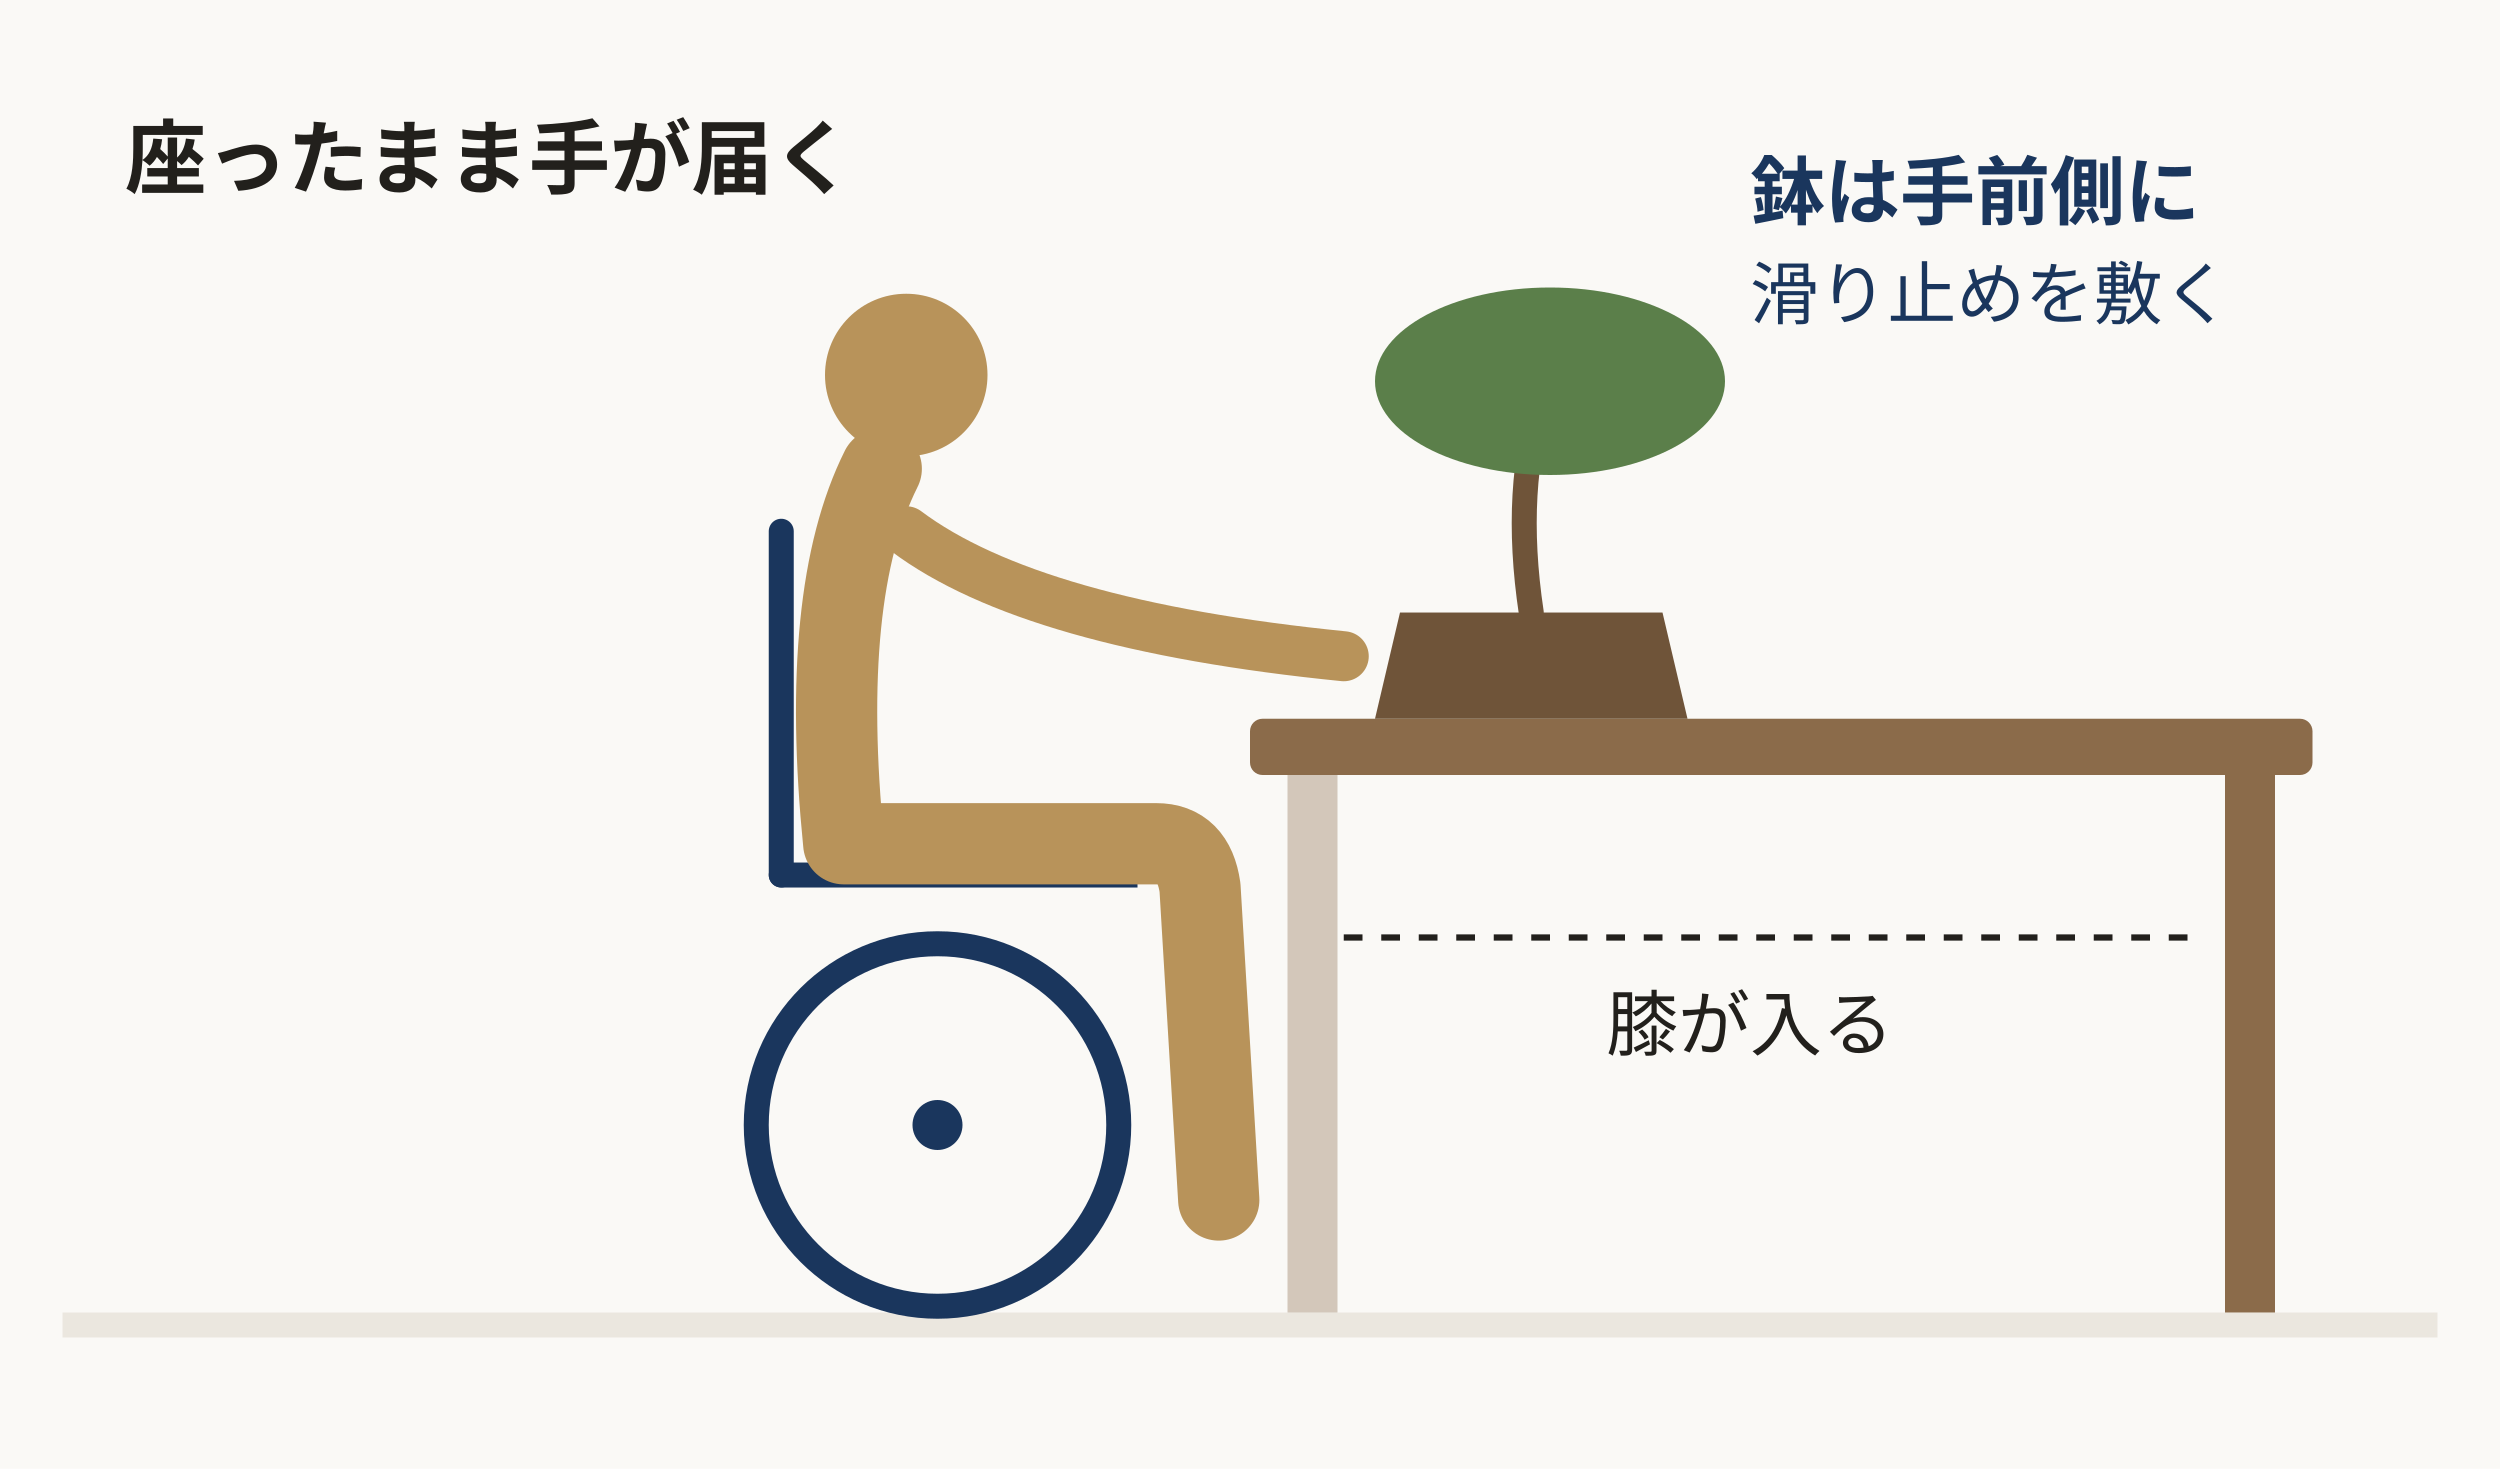
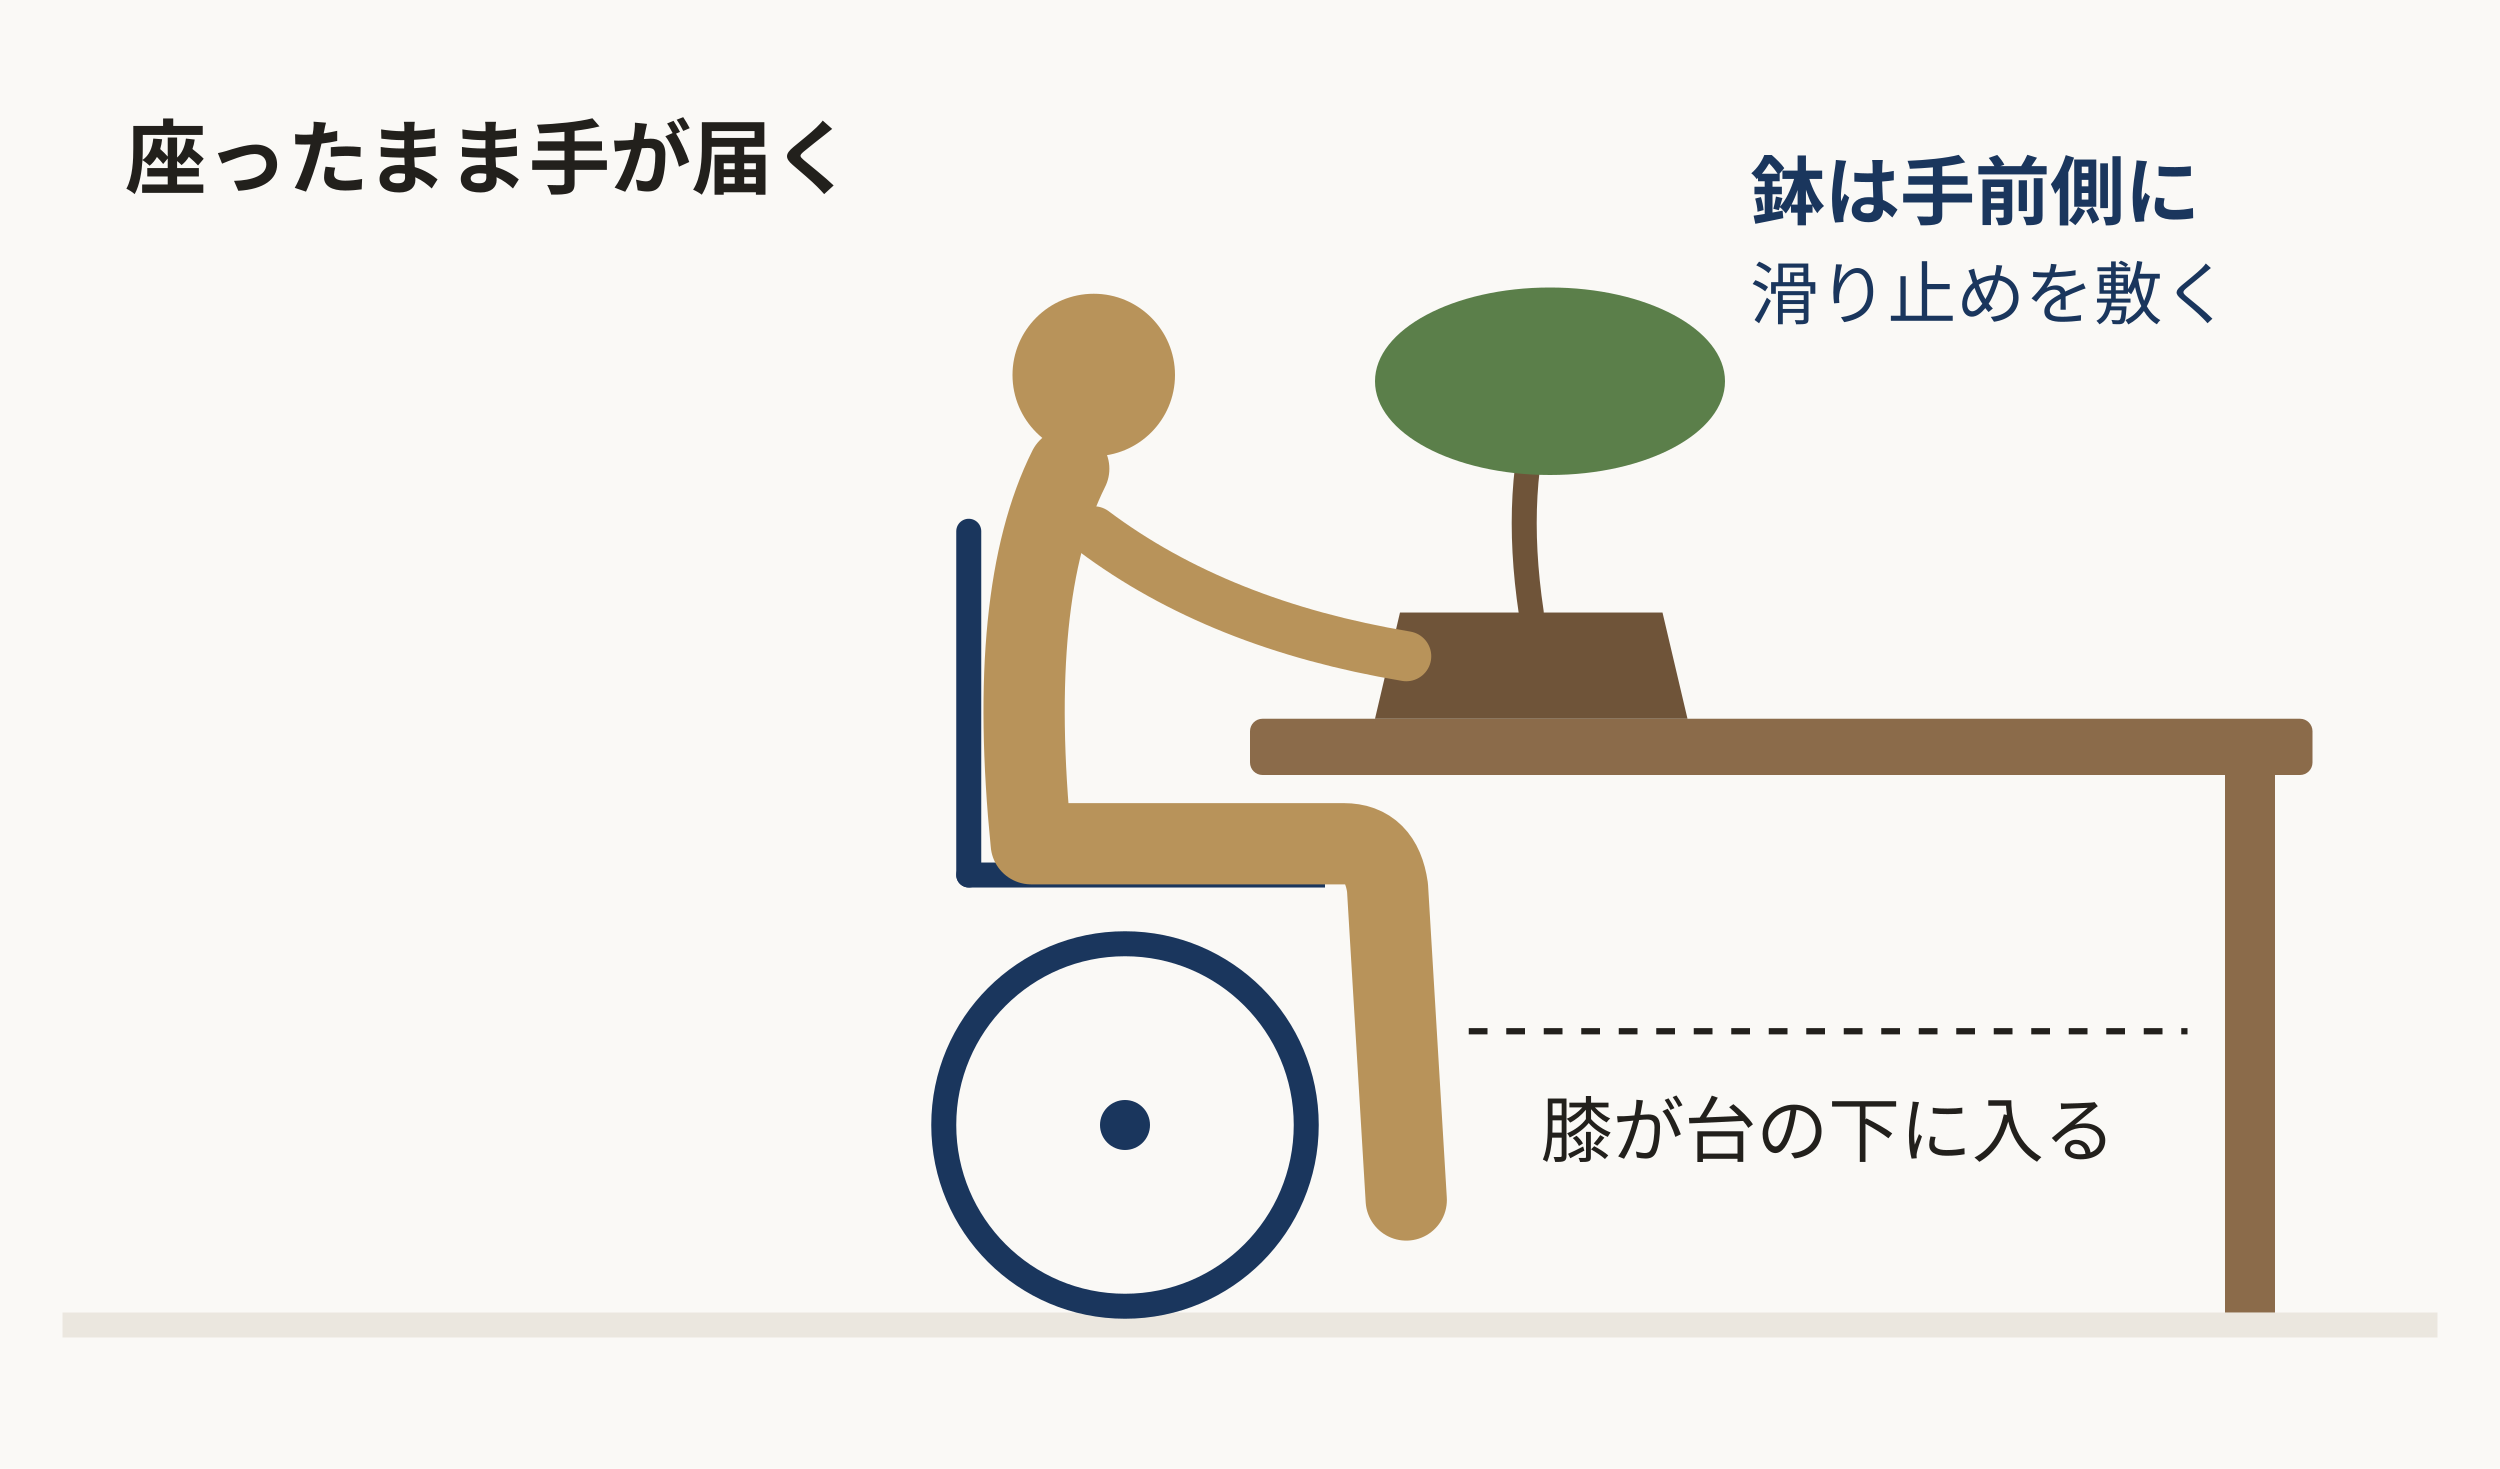
<svg xmlns="http://www.w3.org/2000/svg" viewBox="0 0 800 470" font-family="'Hiragino Sans','Noto Sans JP',sans-serif">
  <rect width="800" height="470" fill="#faf9f6" />
  <rect x="20" y="420" width="760" height="8" fill="#ebe7df" />
  <rect x="400" y="230" width="340" height="18" rx="4" fill="#8b6b4a" />
  <rect x="712" y="248" width="16" height="172" fill="#8b6b4a" />
-   <rect x="412" y="248" width="16" height="172" fill="#8b6b4a" fill-opacity="0.35" />
  <path d="M440 230 l8 -34 h84 l8 34 z" fill="#6f5439" />
  <path d="M490 196 q-6 -40 4 -70" stroke="#6f5439" stroke-width="8" fill="none" stroke-linecap="round" />
  <ellipse cx="496" cy="122" rx="56" ry="30" fill="#5b7f4a" />
-   <circle cx="300" cy="360" r="58" fill="none" stroke="#1a365d" stroke-width="8" />
-   <circle cx="300" cy="360" r="8" fill="#1a365d" />
-   <path d="M250 280 h110 v-8" stroke="#1a365d" stroke-width="8" fill="none" stroke-linecap="round" />
-   <path d="M250 170 v110" stroke="#1a365d" stroke-width="8" stroke-linecap="round" />
-   <circle cx="290" cy="120" r="26" fill="#b8935a" />
-   <path d="M282 150 q-20 40 -12 120 h100 q12 0 14 14 l6 100" stroke="#b8935a" stroke-width="26" fill="none" stroke-linecap="round" stroke-linejoin="round" />
-   <path d="M290 170 q40 30 140 40" stroke="#b8935a" stroke-width="16" fill="none" stroke-linecap="round" />
-   <path d="M430 300 h270" stroke="#22201c" stroke-width="2" stroke-dasharray="6 6" />
-   <text x="560" y="336" text-anchor="middle" font-size="23" fill="#22201c">膝が入る</text>
+   <g transform="translate(60 0)">
+     <circle cx="300" cy="360" r="58" fill="none" stroke="#1a365d" stroke-width="8" />
+     <circle cx="300" cy="360" r="8" fill="#1a365d" />
+     <path d="M250 280 h110 v-8" stroke="#1a365d" stroke-width="8" fill="none" stroke-linecap="round" />
+     <path d="M250 170 v110" stroke="#1a365d" stroke-width="8" stroke-linecap="round" />
+     <circle cx="290" cy="120" r="26" fill="#b8935a" />
+     <path d="M282 150 q-20 40 -12 120 h100 q12 0 14 14 l6 100" stroke="#b8935a" stroke-width="26" fill="none" stroke-linecap="round" stroke-linejoin="round" />
+     <path d="M290 170 q40 30 100 40" stroke="#b8935a" stroke-width="16" fill="none" stroke-linecap="round" />
+   </g>
+   <path d="M470 330 h230" stroke="#22201c" stroke-width="2" stroke-dasharray="6 6" />
+   <text x="585" y="370" text-anchor="middle" font-size="23" fill="#22201c">膝が台の下に入る</text>
  <text x="560" y="70" font-size="24" font-weight="700" fill="#1a365d">鉢は手前側に</text>
  <text x="560" y="102" font-size="22" fill="#1a365d">滑り止めを敷く</text>
  <text x="40" y="60" font-size="26" font-weight="700" fill="#22201c">座ったまま手が届く</text>
</svg>
